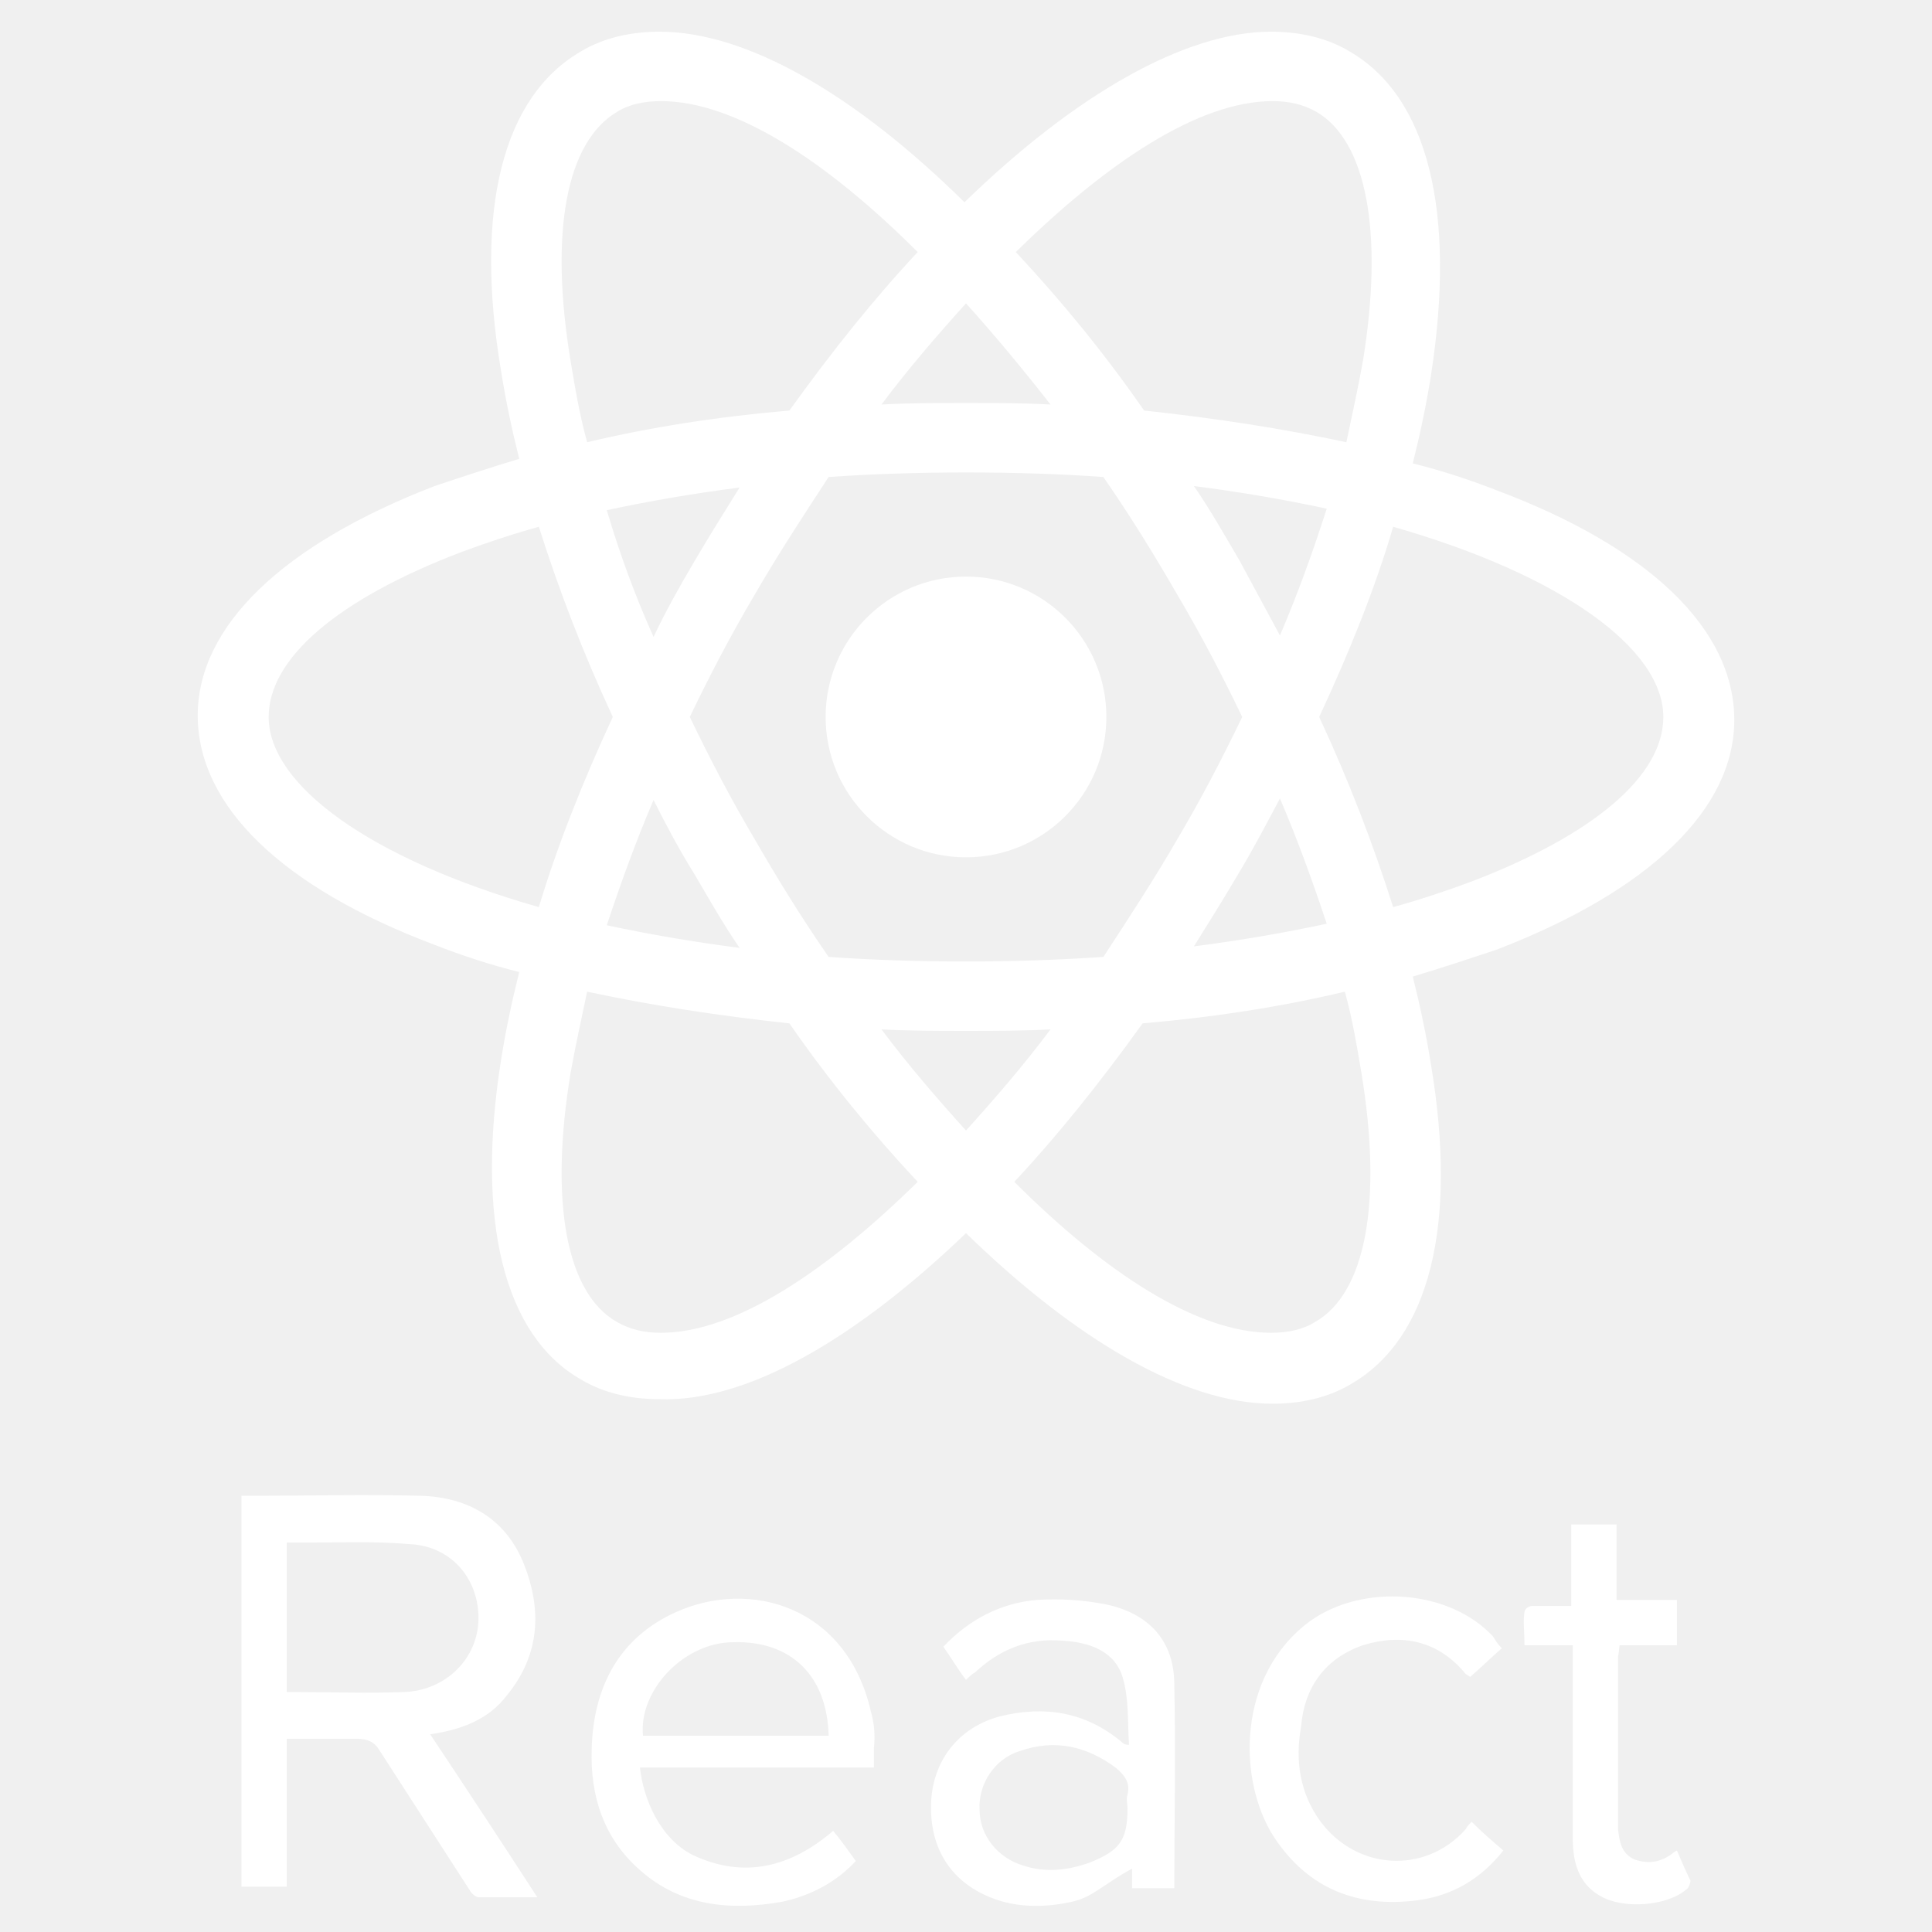
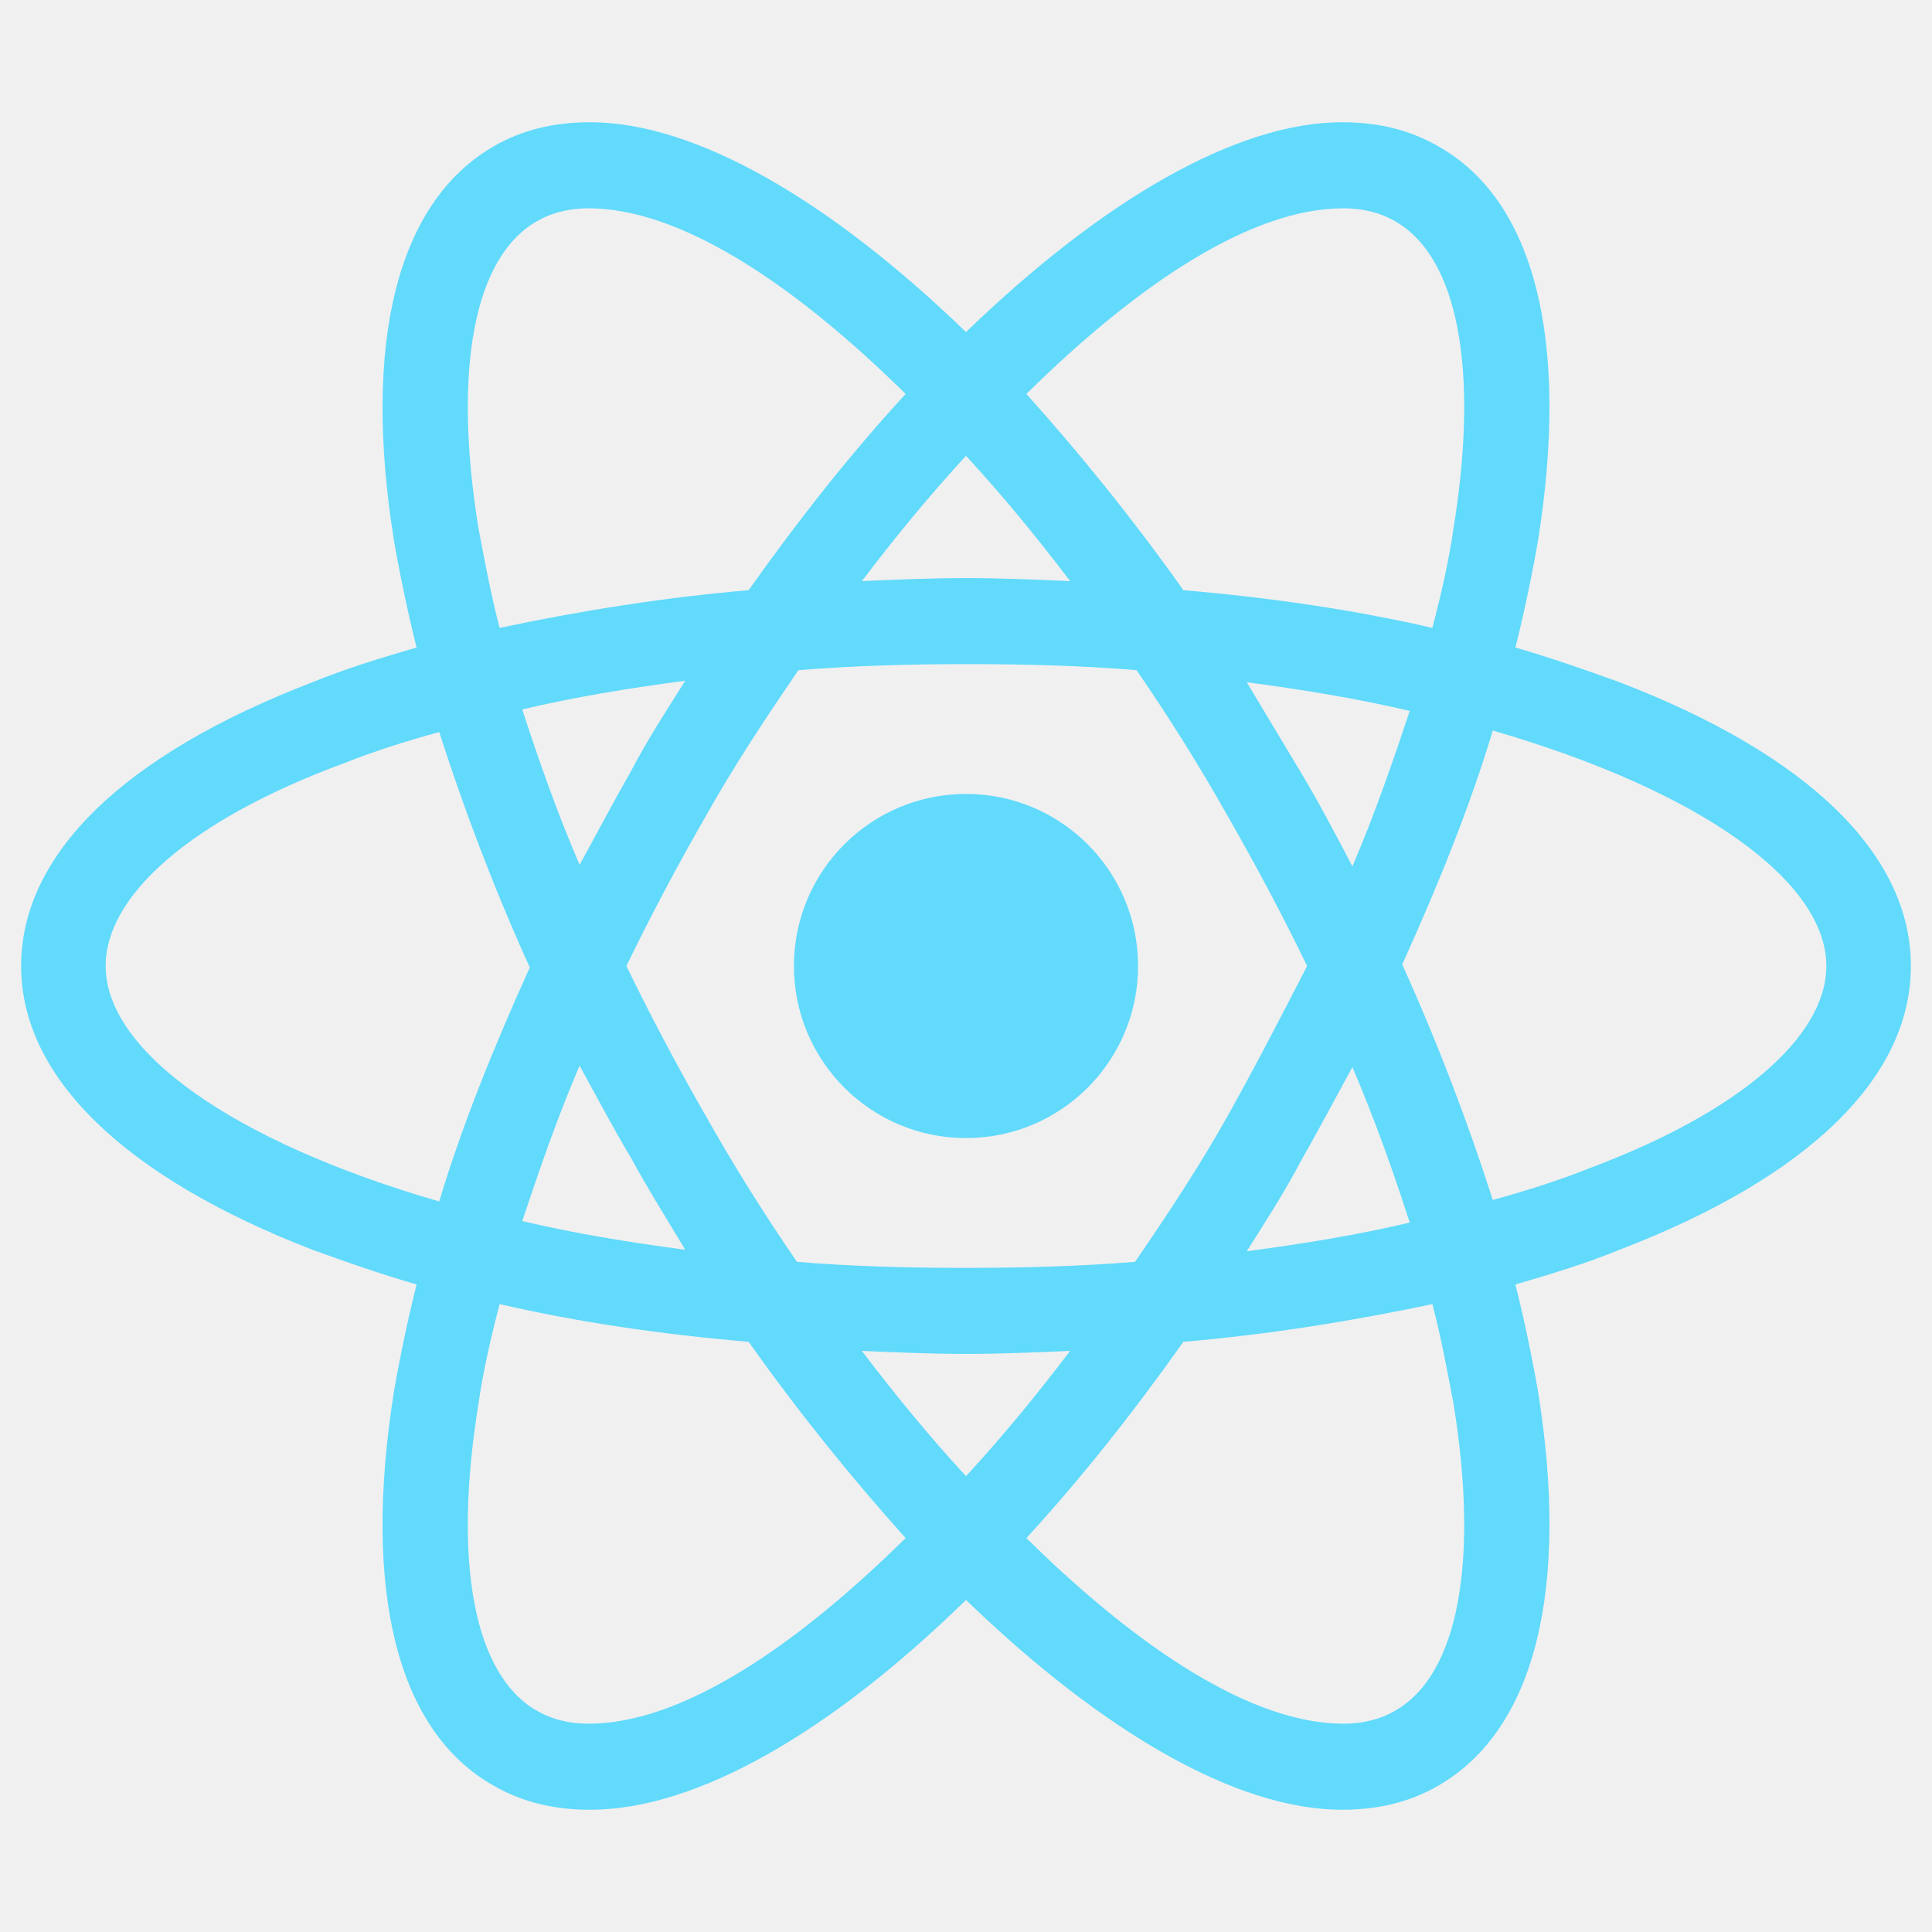
- <svg xmlns="http://www.w3.org/2000/svg" width="128" height="128" viewBox="0 0 128 128">
-   <g fill="#fff">
-     <circle cx="64" cy="47.5" r="9.3" />
-     <path d="M64 81.7C71.3 88.8 78.5 93 84.3 93c1.9 0 3.7-.4 5.2-1.3c5.2-3 7.1-10.5 5.3-21.2c-.3-1.9-.7-3.8-1.2-5.8c2-.6 3.8-1.2 5.6-1.8c10.1-3.9 15.7-9.3 15.7-15.2c0-6-5.6-11.4-15.7-15.2c-1.8-.7-3.6-1.3-5.6-1.8c.5-2 .9-3.9 1.2-5.8c1.7-10.9-.2-18.5-5.4-21.5c-1.5-.9-3.3-1.3-5.2-1.3c-5.7 0-13 4.2-20.3 11.3C56.7 6.3 49.5 2.1 43.7 2.1c-1.9 0-3.7.4-5.2 1.3c-5.2 3-7.1 10.5-5.3 21.2c.3 1.9.7 3.8 1.2 5.8c-2 .6-3.8 1.2-5.6 1.8c-10.1 3.9-15.7 9.3-15.7 15.2c0 6 5.6 11.4 15.7 15.2c1.8.7 3.6 1.3 5.6 1.8c-.5 2-.9 3.9-1.2 5.8c-1.7 10.7.2 18.3 5.3 21.2c1.5.9 3.3 1.3 5.2 1.3c5.8.2 13-4 20.3-11m-5.6-13.5c1.8.1 3.7.1 5.6.1s3.8 0 5.6-.1c-1.8 2.4-3.7 4.6-5.6 6.7c-1.9-2.1-3.8-4.3-5.6-6.7M46 57.9c1 1.7 1.9 3.3 3 4.9c-3.1-.4-6-.9-8.8-1.5c.9-2.7 1.9-5.5 3.1-8.3c.8 1.6 1.7 3.3 2.7 4.9m-5.8-24.1c2.8-.6 5.7-1.1 8.8-1.5c-1 1.6-2 3.2-3 4.9s-1.9 3.3-2.7 5c-1.3-2.9-2.3-5.7-3.1-8.4m5.5 13.7c1.3-2.7 2.7-5.4 4.3-8.1c1.5-2.6 3.2-5.2 4.9-7.8c3-.2 6-.3 9.1-.3c3.2 0 6.2.1 9.1.3c1.8 2.6 3.4 5.2 4.9 7.8c1.6 2.7 3 5.4 4.3 8.1c-1.3 2.7-2.7 5.4-4.3 8.1c-1.5 2.6-3.2 5.2-4.9 7.8c-3 .2-6 .3-9.1.3c-3.2 0-6.2-.1-9.1-.3c-1.8-2.6-3.4-5.2-4.9-7.8c-1.6-2.7-3-5.4-4.3-8.1m39.1-5.4l-2.7-5c-1-1.7-1.9-3.3-3-4.9c3.1.4 6 .9 8.8 1.5c-.9 2.8-1.9 5.6-3.1 8.4m0 10.8c1.2 2.8 2.2 5.6 3.1 8.3c-2.8.6-5.7 1.1-8.8 1.5c1-1.6 2-3.2 3-4.9c.9-1.5 1.8-3.2 2.7-4.9m2.3 34.7c-.8.5-1.8.7-2.9.7c-4.9 0-11-4-17-10c2.9-3.1 5.7-6.6 8.5-10.5c4.7-.4 9.2-1.1 13.4-2.1c.5 1.8.8 3.6 1.1 5.4c1.4 8.5.3 14.6-3.1 16.5m5.2-52.7c11.2 3.2 17.9 8.1 17.9 12.6c0 3.9-4.6 7.8-12.7 10.9c-1.6.6-3.4 1.2-5.2 1.7c-1.3-4.1-2.9-8.3-4.9-12.6c2-4.3 3.7-8.5 4.9-12.6m-8-28.2c1.1 0 2 .2 2.9.7c3.3 1.9 4.5 7.9 3.1 16.5c-.3 1.7-.7 3.5-1.1 5.4c-4.2-.9-8.7-1.6-13.4-2.1c-2.7-3.9-5.6-7.4-8.5-10.5c6-5.9 12.1-10 17-10M69.6 26.8c-1.8-.1-3.7-.1-5.6-.1s-3.8 0-5.6.1c1.8-2.4 3.7-4.6 5.6-6.7c1.9 2.1 3.8 4.4 5.6 6.7M40.9 7.4c.8-.5 1.8-.7 2.9-.7c4.9 0 11 4 17 10c-2.9 3.1-5.7 6.6-8.5 10.5c-4.7.4-9.2 1.1-13.4 2.1c-.5-1.8-.8-3.6-1.1-5.4c-1.4-8.5-.3-14.5 3.1-16.5m-5.2 52.7C24.5 56.9 17.8 52 17.8 47.5c0-3.9 4.6-7.8 12.7-10.9c1.6-.6 3.4-1.2 5.2-1.7c1.3 4.1 2.9 8.3 4.9 12.6c-2 4.3-3.7 8.6-4.9 12.6m2.1 11c.3-1.7.7-3.5 1.1-5.4c4.2.9 8.7 1.6 13.4 2.1c2.7 3.9 5.6 7.4 8.5 10.5c-6 5.9-12.1 10-17 10c-1.1 0-2-.2-2.9-.7c-3.4-1.9-4.5-8-3.1-16.5m-4.2 41.2c2.2-2.7 2.3-5.7 1.1-8.7s-3.7-4.4-6.8-4.5c-3.7-.1-7.5 0-11.2 0H16V125h3v-9.8h4.7c.6 0 1.1.2 1.4.7l6 9.3c.1.2.4.5.6.5h3.9c-2.4-3.7-4.7-7.2-7.1-10.8c2.1-.3 3.9-1 5.1-2.6m-14.6-.2v-9.9h1.1c2.3 0 4.7-.1 7 .1c2.7.1 4.6 2.2 4.6 4.9s-2.2 4.8-4.9 4.9c-2.4.1-4.8 0-7.8 0m38.7 1.3c-1.6-7-8-8.8-12.9-6.6c-3.8 1.7-5.5 5-5.6 9.1c-.1 3.1.8 5.9 3.2 8c2.7 2.4 6 2.7 9.4 2.1c1.9-.4 3.6-1.3 4.9-2.7c-.5-.7-1-1.4-1.5-2c-2.8 2.4-5.9 3.2-9.3 1.6c-2.2-1.1-3.3-3.8-3.5-5.8h15.5v-1.3c.1-.9 0-1.7-.2-2.4M42.6 115c-.3-3 2.7-6.2 6-6.2c3.8-.1 6.2 2.2 6.3 6.2zm30.7-8.7c-1.5-.3-3.1-.4-4.6-.3c-2.4.2-4.5 1.3-6.2 3.1c.5.7.9 1.4 1.5 2.2c.2-.2.4-.4.6-.5c1.6-1.5 3.5-2.3 5.8-2.1c1.8.1 3.5.7 4 2.5c.4 1.4.3 2.9.4 4.4c-.3 0-.4-.1-.5-.2c-2.4-2-5.1-2.4-8-1.7c-2.7.7-4.4 2.8-4.6 5.5c-.2 3.1 1.2 5.4 3.9 6.5c1.7.7 3.6.7 5.4.3c1.4-.3 2-1.1 4-2.2v1.3h2.8c0-4 .1-8.9 0-13.5c0-2.9-1.7-4.7-4.5-5.3m1.4 12.6c-.1.3 0 .6 0 .9c0 2.1-.5 2.8-2.5 3.6c-1.4.5-2.9.7-4.4.2c-1.7-.5-2.9-2-2.9-3.7c-.1-1.7 1-3.4 2.7-3.9c2.3-.8 4.4-.3 6.3 1.1c.6.5 1 1 .8 1.8m15.6-9.9c2.6-.8 5-.3 6.8 1.9l.3.2c.7-.6 1.3-1.2 2.1-1.9c-.3-.3-.4-.5-.6-.8c-2.9-3.1-8.6-3.5-12.1-1c-4.9 3.6-4.8 10.6-2.4 14.3c2.3 3.5 5.6 4.7 9.5 4.2q3.45-.45 5.7-3.3c-.7-.6-1.4-1.2-2.1-1.9c-.2.2-.3.3-.4.5c-2.7 3-7.2 2.7-9.6-.5c-1.4-1.9-1.7-4.1-1.3-6.3c.2-2.5 1.5-4.5 4.1-5.4m20.8 13.6c-.2.1-.3.2-.3.2c-.8.6-1.6.7-2.5.4c-.9-.4-1-1.2-1.1-2v-11.4c0-.2 0 .2.1-.8h3.8v-3h-4v-5h-3v5.4h-2.6c-.2 0-.5.2-.5.4c-.1.7 0 1.2 0 2.2h3.2v12.8c0 1.6.4 3 1.8 3.8c1.5.9 4.4.7 5.7-.4c.2-.1.3-.5.3-.6c-.3-.6-.6-1.3-.9-2" />
+ <svg xmlns="http://www.w3.org/2000/svg" width="256" height="256" viewBox="0 0 128 128">
+   <g fill="#61dafb">
+     <circle cx="64" cy="64" r="11.4" />
+     <path d="M107.3 45.2c-2.2-.8-4.5-1.6-6.9-2.3c.6-2.4 1.1-4.8 1.5-7.1c2.1-13.2-.2-22.5-6.6-26.1c-1.9-1.1-4-1.6-6.4-1.6c-7 0-15.9 5.2-24.9 13.9c-9-8.7-17.9-13.9-24.9-13.9c-2.4 0-4.5.5-6.4 1.6c-6.4 3.7-8.7 13-6.6 26.1c.4 2.3.9 4.7 1.5 7.1c-2.4.7-4.7 1.4-6.9 2.3C8.2 50 1.4 56.6 1.4 64s6.9 14 19.3 18.8c2.2.8 4.5 1.6 6.9 2.3c-.6 2.4-1.1 4.8-1.5 7.1c-2.1 13.2.2 22.5 6.6 26.1c1.9 1.1 4 1.6 6.4 1.6c7.1 0 16-5.2 24.9-13.9c9 8.7 17.9 13.9 24.9 13.9c2.4 0 4.5-.5 6.4-1.6c6.4-3.7 8.7-13 6.6-26.1c-.4-2.3-.9-4.7-1.5-7.1c2.4-.7 4.7-1.4 6.9-2.3c12.5-4.8 19.3-11.4 19.3-18.8s-6.8-14-19.3-18.8M92.5 14.7c4.1 2.4 5.5 9.8 3.8 20.3c-.3 2.1-.8 4.3-1.4 6.6c-5.2-1.2-10.7-2-16.5-2.5c-3.4-4.8-6.9-9.1-10.4-13c7.4-7.3 14.9-12.3 21-12.3c1.3 0 2.5.3 3.5.9M81.3 74c-1.8 3.2-3.9 6.4-6.1 9.6c-3.7.3-7.4.4-11.2.4c-3.9 0-7.6-.1-11.2-.4q-3.3-4.8-6-9.6c-1.9-3.3-3.7-6.7-5.3-10c1.6-3.3 3.4-6.7 5.3-10c1.8-3.2 3.9-6.4 6.1-9.6c3.7-.3 7.4-.4 11.2-.4c3.9 0 7.6.1 11.2.4q3.3 4.8 6 9.6c1.9 3.3 3.7 6.7 5.3 10c-1.7 3.3-3.4 6.6-5.3 10m8.3-3.3c1.5 3.5 2.7 6.9 3.8 10.3c-3.4.8-7 1.4-10.8 1.9c1.2-1.9 2.5-3.9 3.6-6c1.2-2.1 2.3-4.2 3.4-6.2M64 97.8c-2.4-2.6-4.7-5.4-6.9-8.3c2.3.1 4.6.2 6.9.2s4.6-.1 6.9-.2c-2.2 2.9-4.5 5.7-6.9 8.3m-18.6-15c-3.8-.5-7.4-1.1-10.8-1.9c1.1-3.3 2.3-6.8 3.8-10.3c1.1 2 2.2 4.1 3.4 6.1c1.2 2.2 2.4 4.1 3.6 6.1m-7-25.5c-1.5-3.5-2.7-6.9-3.8-10.3c3.4-.8 7-1.4 10.8-1.9c-1.2 1.9-2.5 3.9-3.6 6c-1.2 2.1-2.3 4.2-3.4 6.2M64 30.2c2.4 2.6 4.7 5.4 6.9 8.3c-2.3-.1-4.6-.2-6.9-.2s-4.6.1-6.9.2c2.2-2.9 4.5-5.7 6.9-8.3m22.2 21l-3.6-6c3.8.5 7.4 1.1 10.8 1.9c-1.1 3.3-2.3 6.8-3.8 10.3c-1.1-2.1-2.2-4.2-3.4-6.2M31.7 35c-1.7-10.5-.3-17.9 3.8-20.3c1-.6 2.2-.9 3.5-.9c6 0 13.5 4.9 21 12.3c-3.5 3.8-7 8.2-10.4 13c-5.8.5-11.3 1.4-16.5 2.5c-.6-2.3-1-4.5-1.4-6.6M7 64c0-4.7 5.7-9.7 15.7-13.4c2-.8 4.2-1.5 6.4-2.1c1.6 5 3.6 10.3 6 15.6c-2.4 5.3-4.5 10.5-6 15.5C15.3 75.6 7 69.6 7 64m28.5 49.3c-4.1-2.4-5.5-9.8-3.8-20.3c.3-2.1.8-4.3 1.4-6.6c5.2 1.2 10.7 2 16.5 2.5c3.4 4.8 6.9 9.1 10.4 13c-7.4 7.3-14.9 12.3-21 12.3c-1.3 0-2.5-.3-3.5-.9M96.3 93c1.7 10.5.3 17.9-3.8 20.3c-1 .6-2.2.9-3.5.9c-6 0-13.5-4.9-21-12.3c3.5-3.8 7-8.2 10.4-13c5.8-.5 11.3-1.4 16.5-2.5c.6 2.3 1 4.5 1.4 6.6m9-15.6c-2 .8-4.2 1.5-6.4 2.1c-1.6-5-3.6-10.3-6-15.6c2.4-5.3 4.5-10.5 6-15.5c13.8 4 22.1 10 22.1 15.6c0 4.7-5.8 9.7-15.7 13.4" />
  </g>
</svg>
